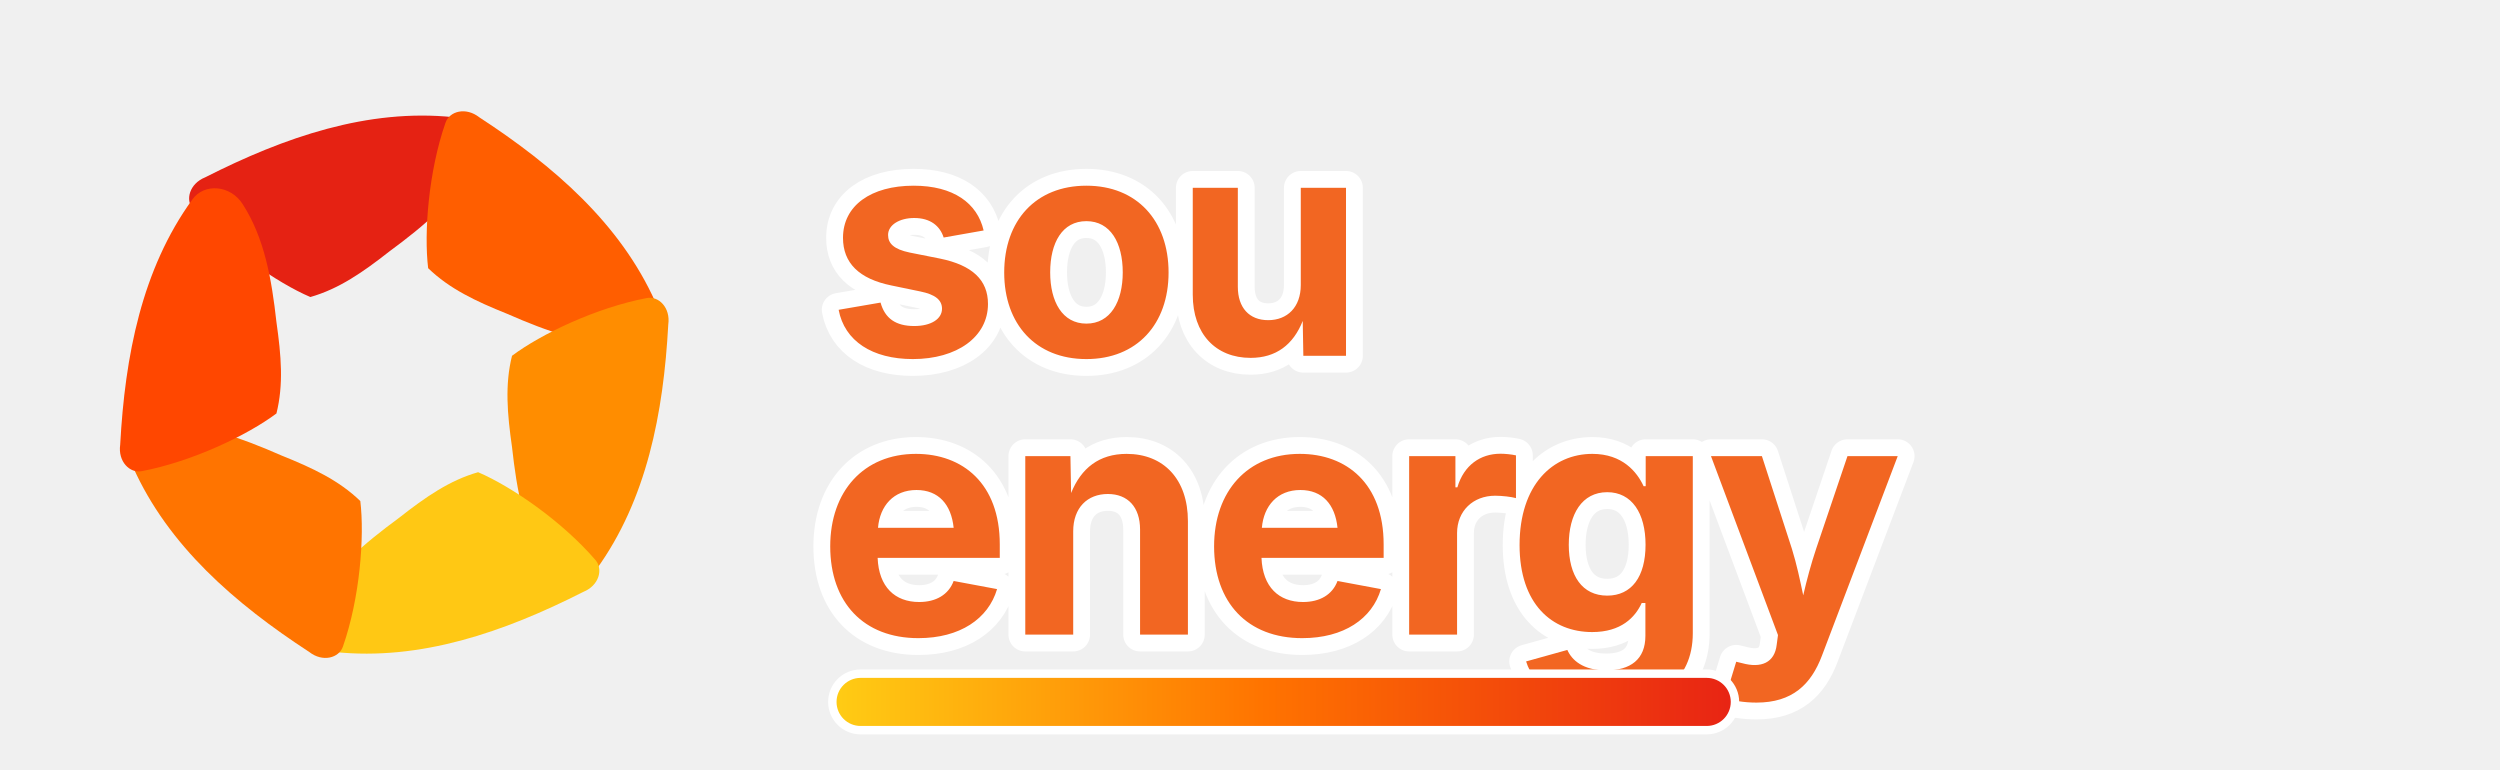
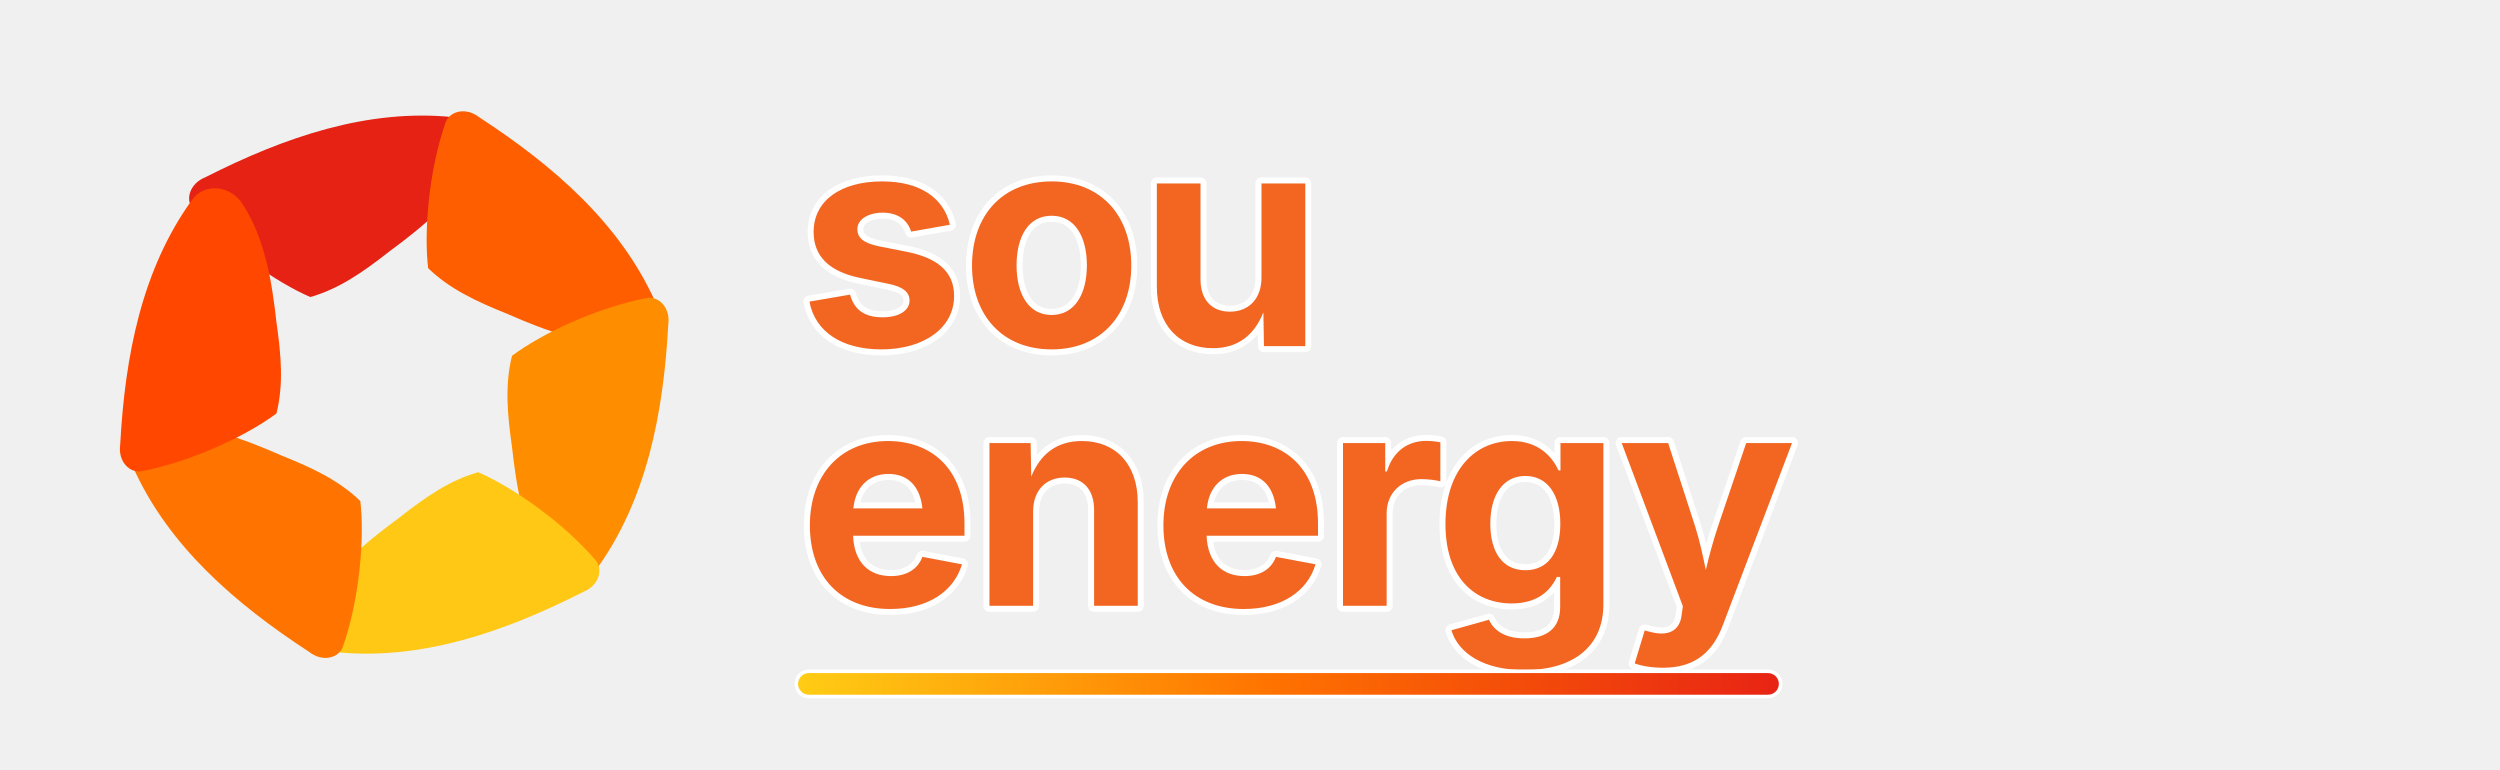
<svg xmlns="http://www.w3.org/2000/svg" viewBox="0 0 520 160" fill="none" width="100%" height="100%">
  <defs>
    <linearGradient id="souBarGradient" x1="0%" y1="0%" x2="100%" y2="0%">
      <stop offset="0%" stop-color="#FFCC14" />
      <stop offset="48%" stop-color="#FF7300" />
      <stop offset="100%" stop-color="#E82414" />
    </linearGradient>
    <path id="souPetal" d="       M 24.5 -6.0       C 30.5 -10.5, 42.0 -16.0, 52.5 -18.0       C 55.0 -18.5, 57.5 -16.0, 57.0 -12.5       C 56.0 6.0, 52.5 24.0, 42.0 38.5       C 39.5 42.0, 34.0 41.5, 31.5 37.5       C 27.0 30.5, 25.5 22.0, 24.5 13.0       C 23.5 6.0, 23.0 0.0, 24.5 -6.0 Z     " />
  </defs>
  <g transform="translate(82, 80)">
    <use href="#souPetal" fill="#E52213" transform="rotate(-120)" />
    <use href="#souPetal" fill="#FF5E00" transform="rotate(-60)" />
    <use href="#souPetal" fill="#FF8D00" transform="rotate(0)" />
    <use href="#souPetal" fill="#FFC814" transform="rotate(60)" />
    <use href="#souPetal" fill="#FF7400" transform="rotate(120)" />
    <use href="#souPetal" fill="#FF4700" transform="rotate(180)" />
  </g>
-   <g font-family="'Fredoka', 'Nunito', system-ui, -apple-system, 'Segoe UI', sans-serif" font-weight="700" letter-spacing="-1.5px">
-     <text x="172" y="74" font-size="64" fill="#F26622" stroke="#FFFFFF" stroke-width="7" stroke-linejoin="round" stroke-linecap="round" paint-order="stroke fill">sou</text>
-     <text x="170" y="132" font-size="68" fill="#F26622" stroke="#FFFFFF" stroke-width="7" stroke-linejoin="round" stroke-linecap="round" paint-order="stroke fill">energy</text>
+   <g font-family="'Fredoka', 'Nunito', system-ui, -apple-system, 'Segoe UI', sans-serif" font-weight="700" letter-spacing="-1px">
+     <text x="166" y="72" font-size="62" fill="#F26622" stroke="#FFFFFF" stroke-width="2.5" stroke-linejoin="round" stroke-linecap="round" paint-order="stroke fill">sou</text>
+     <text x="166" y="126" font-size="62" fill="#F26622" stroke="#FFFFFF" stroke-width="2.5" stroke-linejoin="round" stroke-linecap="round" paint-order="stroke fill">energy</text>
  </g>
-   <rect x="174" y="141" width="186" height="10" rx="5" fill="url(#souBarGradient)" stroke="#FFFFFF" stroke-width="3.5" stroke-linejoin="round" paint-order="stroke fill" />
+   <rect x="166" y="140" width="204" height="4.5" rx="2.25" fill="url(#souBarGradient)" stroke="#FFFFFF" stroke-width="1.5" stroke-linejoin="round" paint-order="stroke fill" />
</svg>
